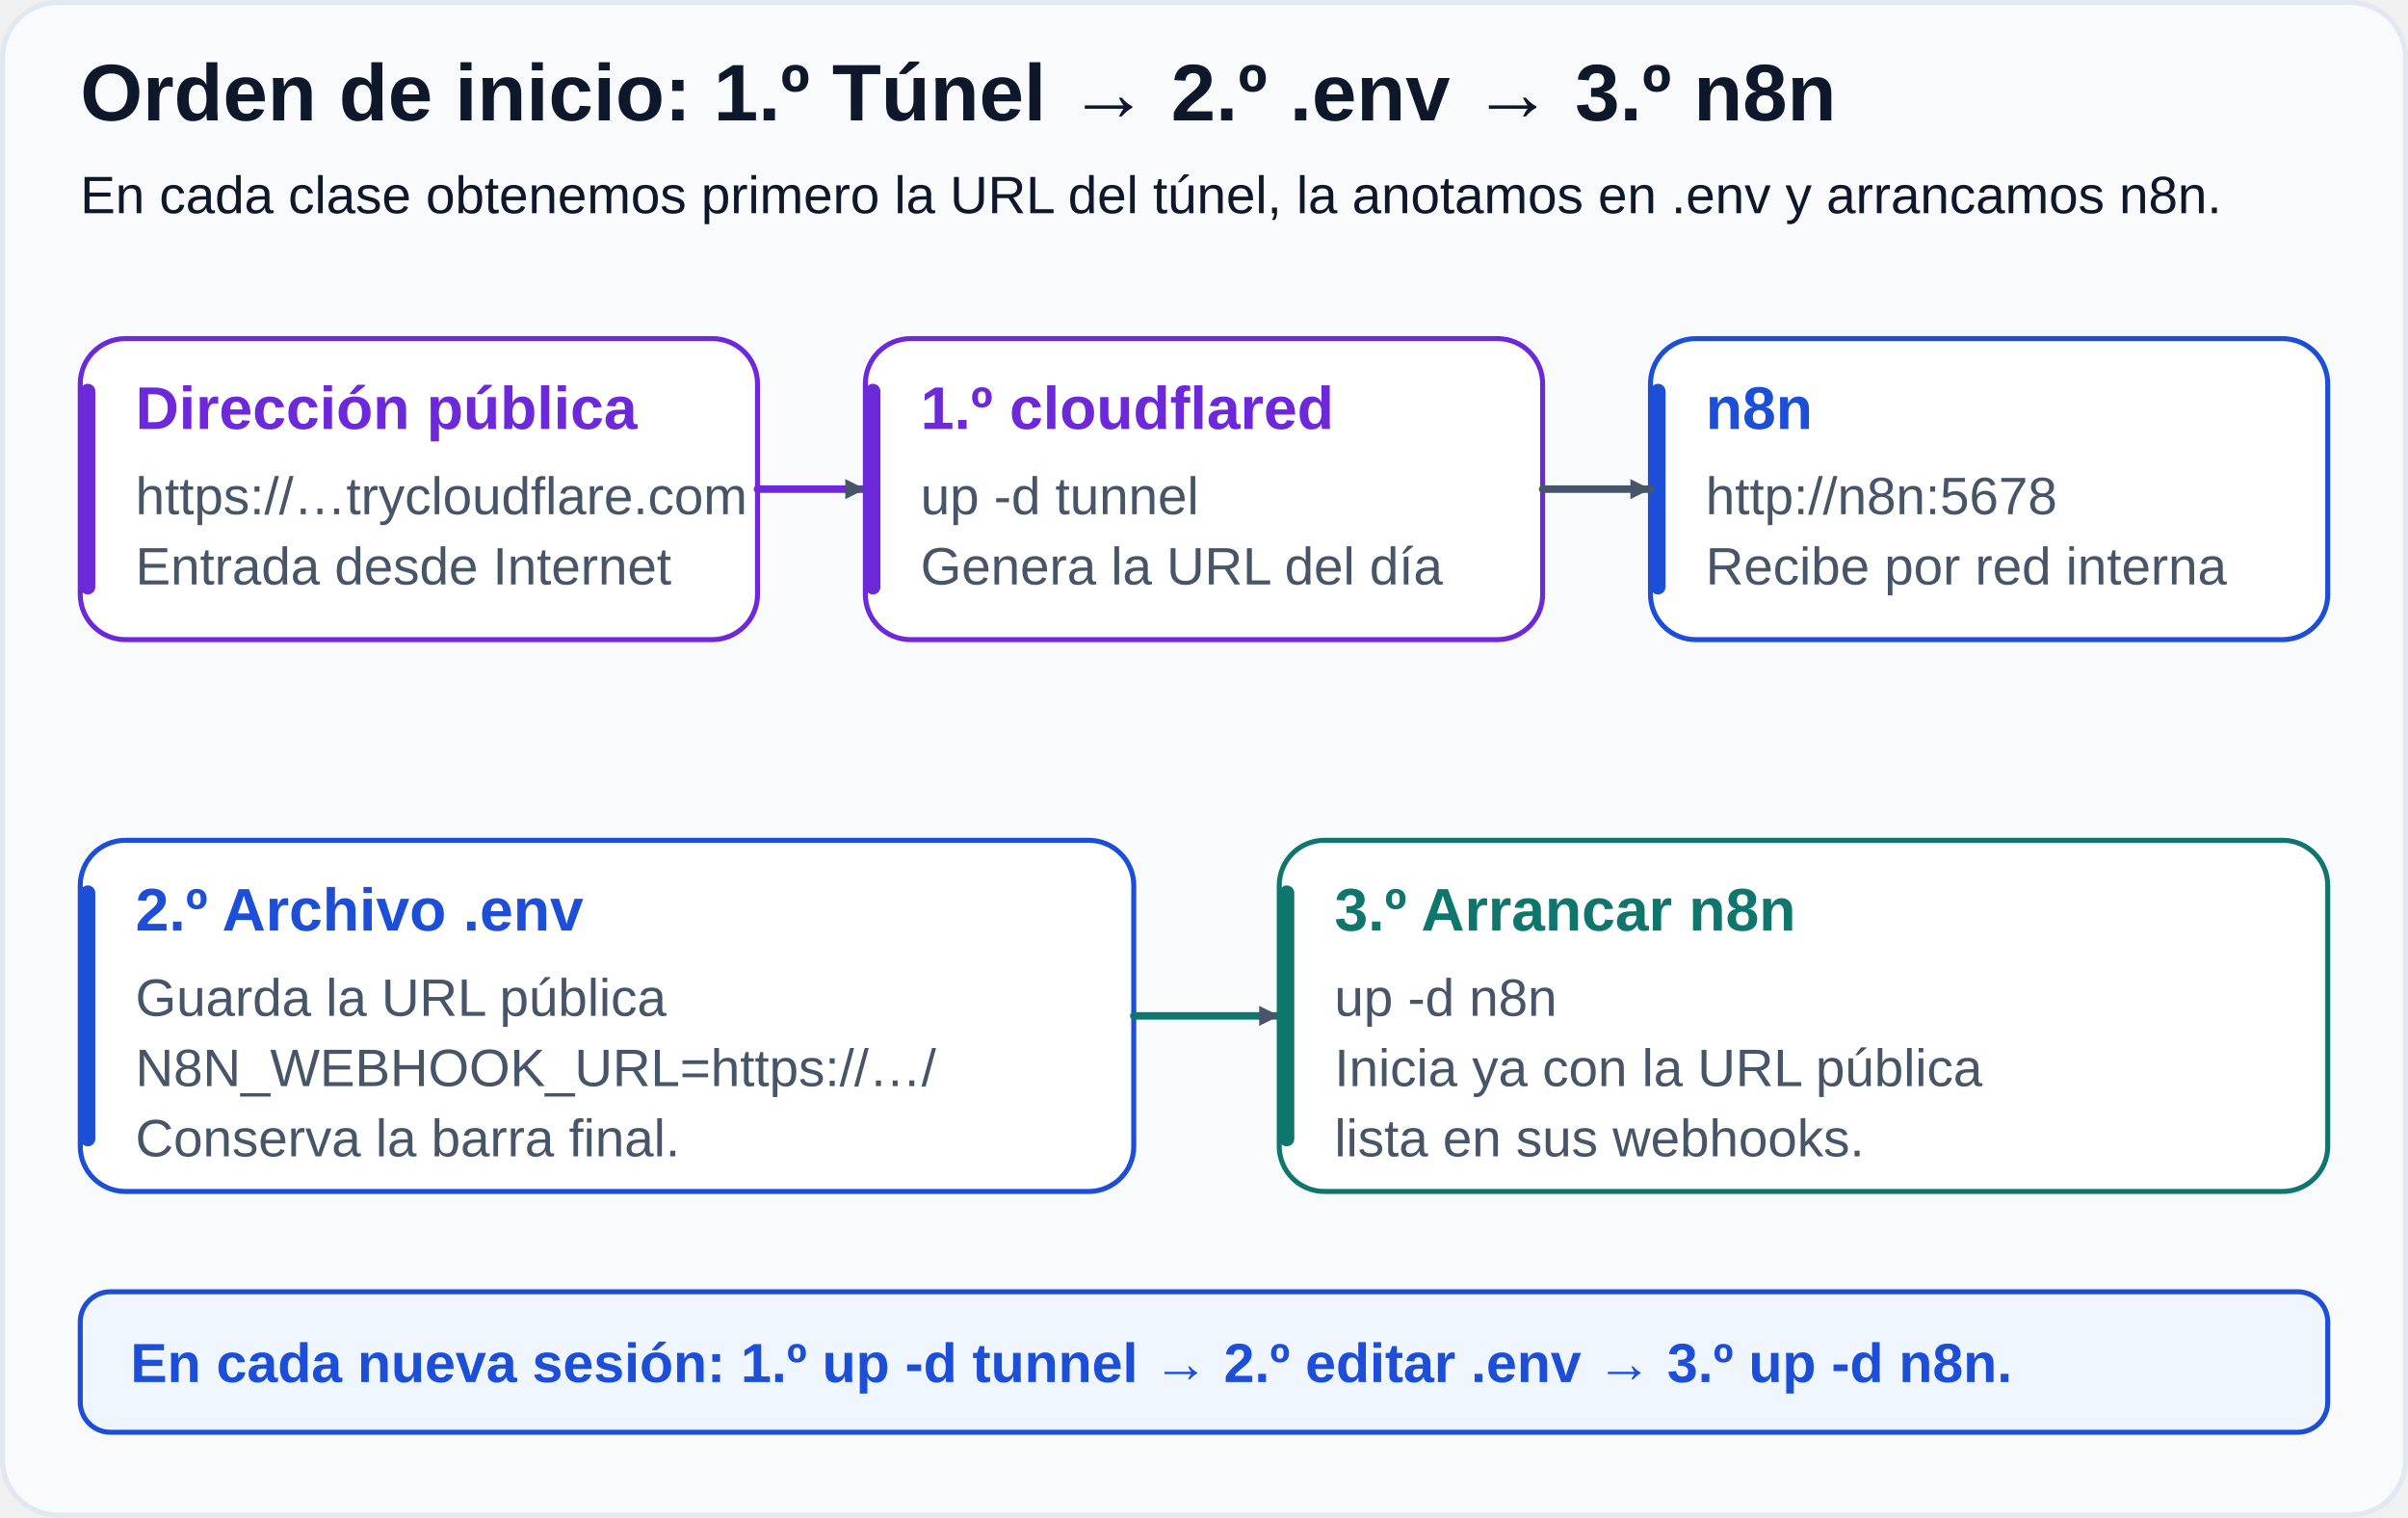
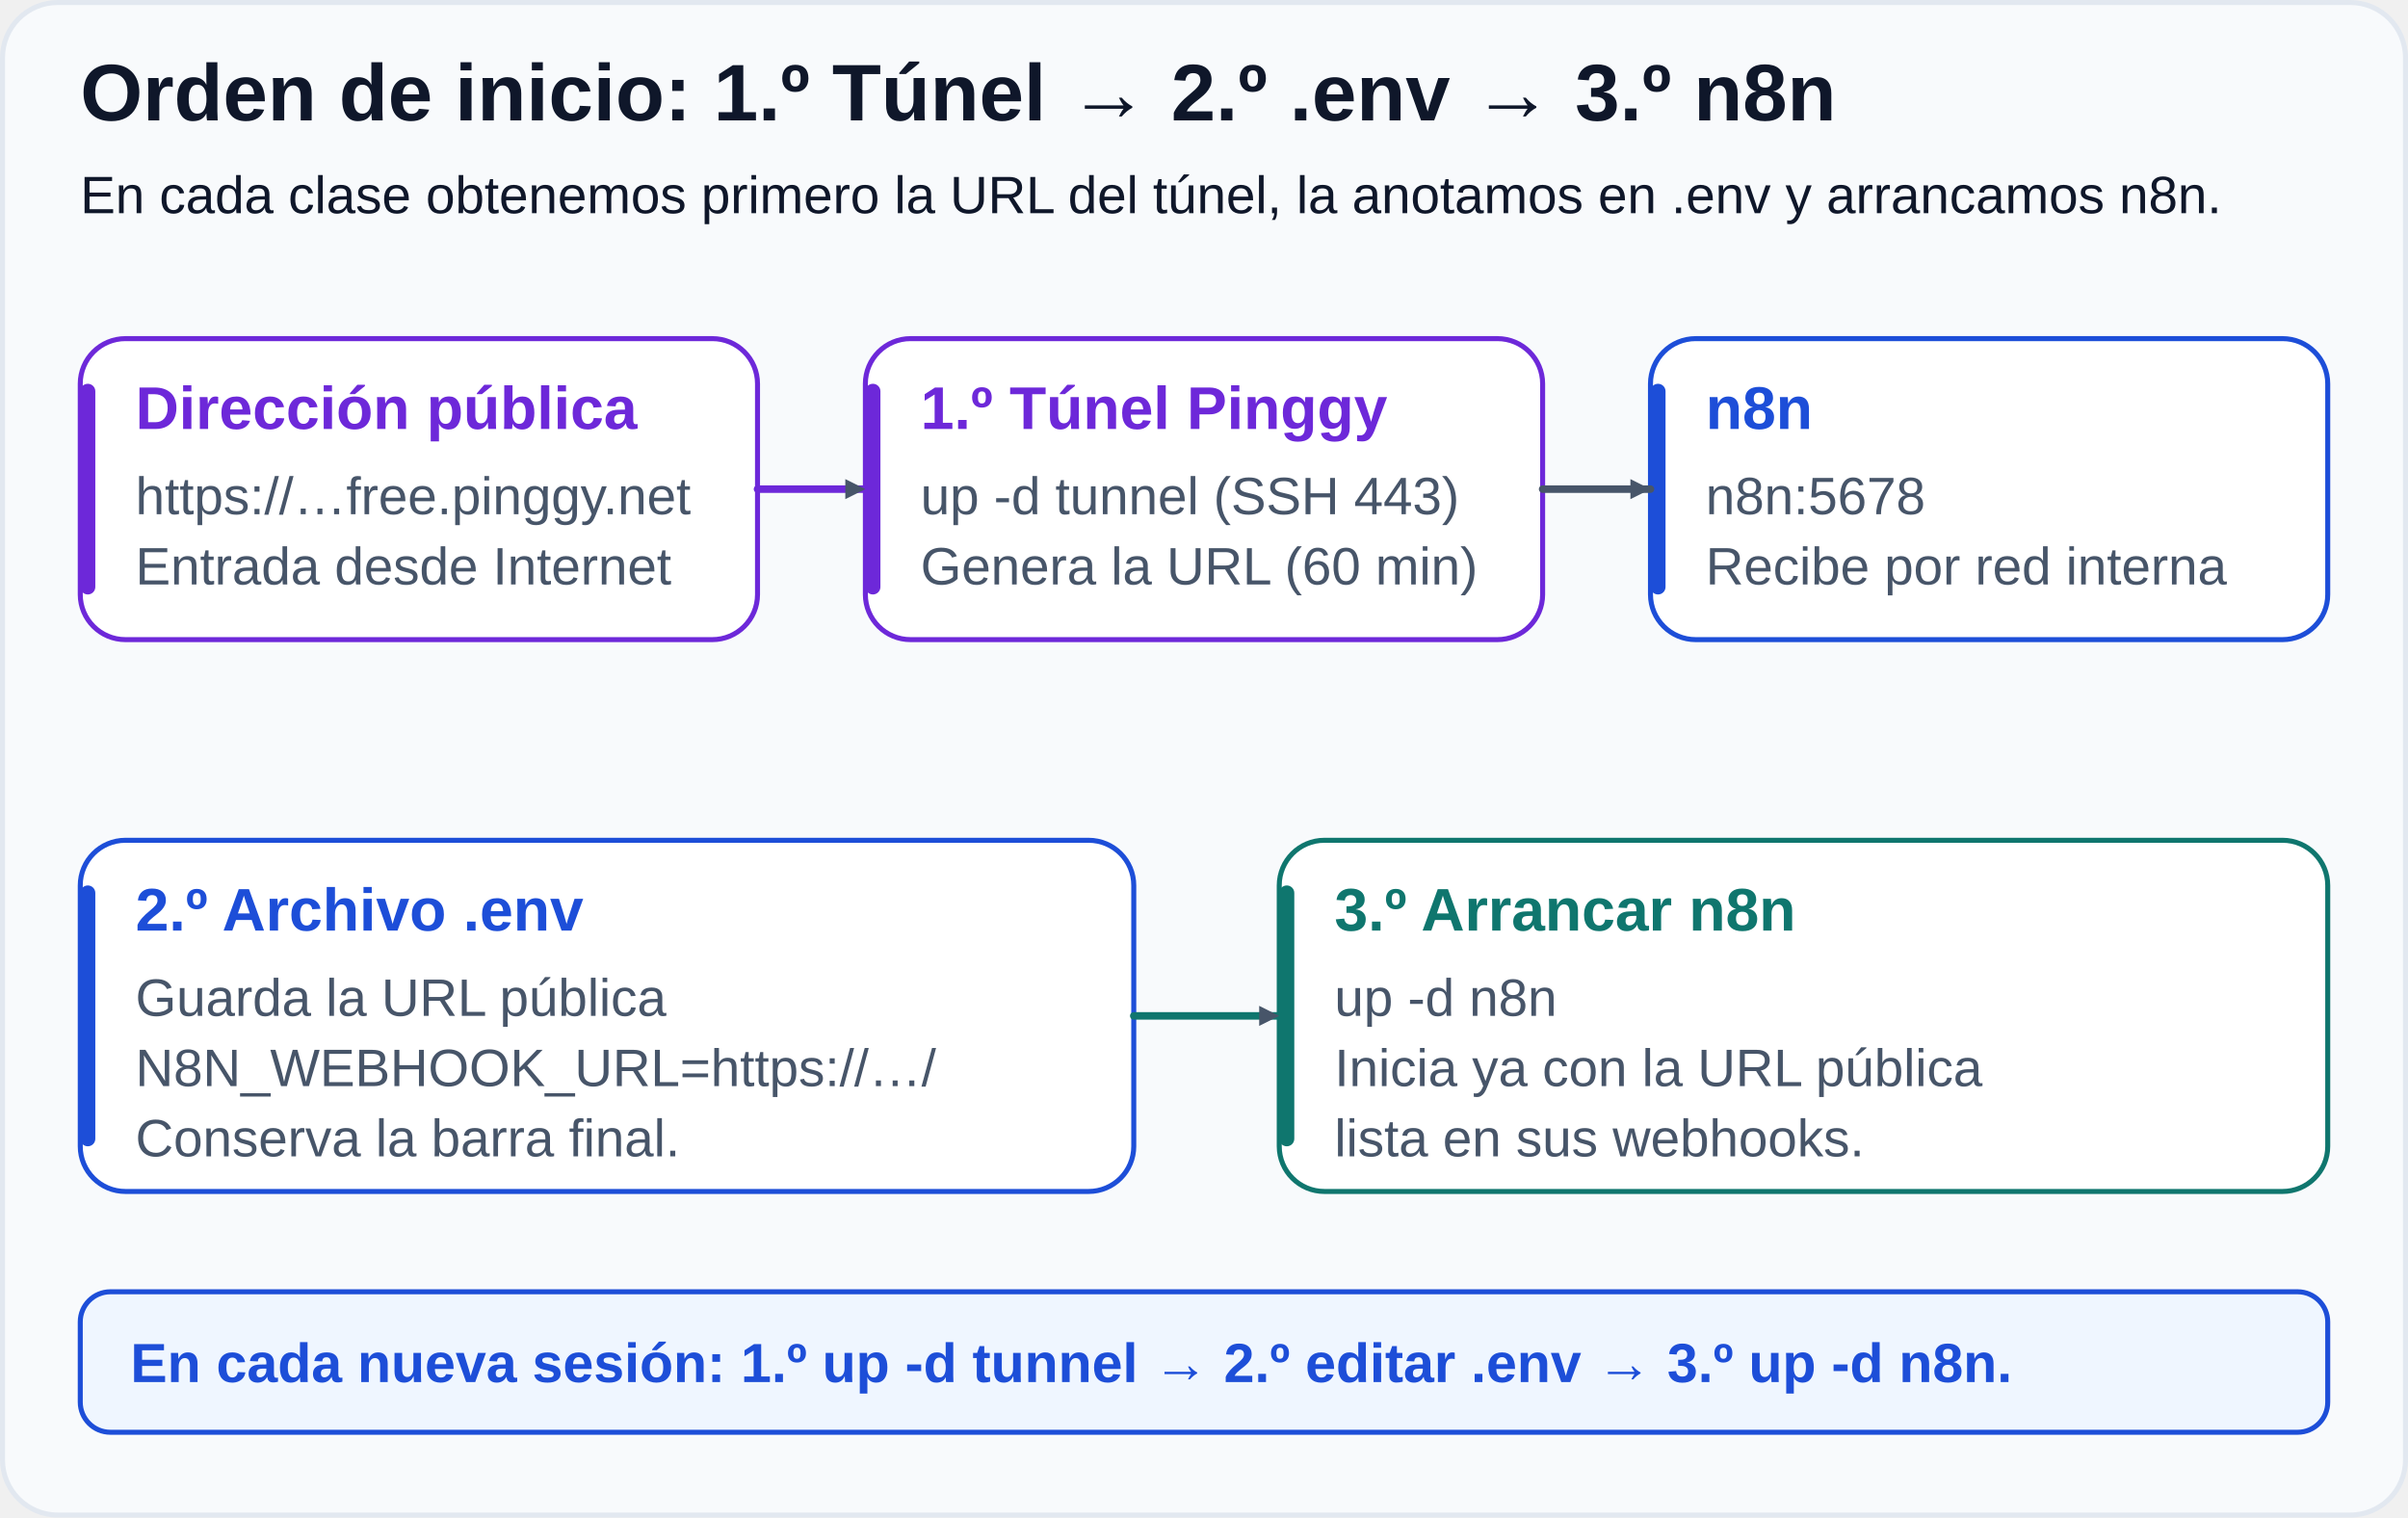
<svg xmlns="http://www.w3.org/2000/svg" viewBox="0 0 960 605" width="960" height="605" role="img" aria-labelledby="title desc">
  <defs>
    <marker id="arrow" markerWidth="10" markerHeight="10" refX="8" refY="4" orient="auto" markerUnits="userSpaceOnUse">
      <path d="M0,0 L8,4 L0,8 Z" fill="#475569" />
    </marker>
  </defs>
  <rect x="1" y="1" width="958" height="603" rx="22" fill="#f8fafc" stroke="#e2e8f0" stroke-width="2" />
  <text x="32" y="48" font-family="Segoe UI, Arial, sans-serif" font-size="32" fill="#0f172a" font-weight="700" text-anchor="start">Orden de inicio: 1.º Túnel → 2.º .env → 3.º n8n</text>
  <text x="32" y="85" font-family="Segoe UI, Arial, sans-serif" font-size="21" fill="#0f172a" font-weight="400" text-anchor="start">En cada clase obtenemos primero la URL del túnel, la anotamos en .env y arrancamos n8n.</text>
  <rect x="32" y="135" width="270" height="120" rx="18" fill="#fff" stroke="#6d28d9" stroke-width="2" />
  <rect x="32" y="153" width="6" height="84" rx="3" fill="#6d28d9" />
  <text x="54" y="171" font-family="Segoe UI, Arial, sans-serif" font-size="24" fill="#6d28d9" font-weight="700" text-anchor="start">Dirección pública</text>
-   <text x="54" y="205" font-family="Segoe UI, Arial, sans-serif" font-size="21" fill="#475569" font-weight="400" text-anchor="start">https://…trycloudflare.com</text>
+   <text x="54" y="205" font-family="Segoe UI, Arial, sans-serif" font-size="21" fill="#475569" font-weight="400" text-anchor="start">https://…free.pinggy.net</text>
  <text x="54" y="233" font-family="Segoe UI, Arial, sans-serif" font-size="21" fill="#475569" font-weight="400" text-anchor="start">Entrada desde Internet</text>
  <rect x="345" y="135" width="270" height="120" rx="18" fill="#fff" stroke="#6d28d9" stroke-width="2" />
  <rect x="345" y="153" width="6" height="84" rx="3" fill="#6d28d9" />
-   <text x="367" y="171" font-family="Segoe UI, Arial, sans-serif" font-size="24" fill="#6d28d9" font-weight="700" text-anchor="start">1.º cloudflared</text>
-   <text x="367" y="205" font-family="Segoe UI, Arial, sans-serif" font-size="21" fill="#475569" font-weight="400" text-anchor="start">up -d tunnel</text>
-   <text x="367" y="233" font-family="Segoe UI, Arial, sans-serif" font-size="21" fill="#475569" font-weight="400" text-anchor="start">Genera la URL del día</text>
+   <text x="367" y="171" font-family="Segoe UI, Arial, sans-serif" font-size="24" fill="#6d28d9" font-weight="700" text-anchor="start">1.º Túnel Pinggy</text>
+   <text x="367" y="205" font-family="Segoe UI, Arial, sans-serif" font-size="21" fill="#475569" font-weight="400" text-anchor="start">up -d tunnel (SSH 443)</text>
+   <text x="367" y="233" font-family="Segoe UI, Arial, sans-serif" font-size="21" fill="#475569" font-weight="400" text-anchor="start">Genera la URL (60 min)</text>
  <rect x="658" y="135" width="270" height="120" rx="18" fill="#fff" stroke="#1d4ed8" stroke-width="2" />
  <rect x="658" y="153" width="6" height="84" rx="3" fill="#1d4ed8" />
  <text x="680" y="171" font-family="Segoe UI, Arial, sans-serif" font-size="24" fill="#1d4ed8" font-weight="700" text-anchor="start">n8n</text>
-   <text x="680" y="205" font-family="Segoe UI, Arial, sans-serif" font-size="21" fill="#475569" font-weight="400" text-anchor="start">http://n8n:5678</text>
+   <text x="680" y="205" font-family="Segoe UI, Arial, sans-serif" font-size="21" fill="#475569" font-weight="400" text-anchor="start">n8n:5678</text>
  <text x="680" y="233" font-family="Segoe UI, Arial, sans-serif" font-size="21" fill="#475569" font-weight="400" text-anchor="start">Recibe por red interna</text>
  <path d="M302 195 H345" fill="none" stroke="#6d28d9" stroke-width="3" stroke-linejoin="round" stroke-linecap="round" marker-end="url(#arrow)" />
  <path d="M615 195 H658" fill="none" stroke="#475569" stroke-width="3" stroke-linejoin="round" stroke-linecap="round" marker-end="url(#arrow)" />
  <rect x="32" y="335" width="420" height="140" rx="18" fill="#fff" stroke="#1d4ed8" stroke-width="2" />
  <rect x="32" y="353" width="6" height="104" rx="3" fill="#1d4ed8" />
  <text x="54" y="371" font-family="Segoe UI, Arial, sans-serif" font-size="24" fill="#1d4ed8" font-weight="700" text-anchor="start">2.º Archivo .env</text>
  <text x="54" y="405" font-family="Segoe UI, Arial, sans-serif" font-size="21" fill="#475569" font-weight="400" text-anchor="start">Guarda la URL pública</text>
  <text x="54" y="433" font-family="Segoe UI, Arial, sans-serif" font-size="21" fill="#475569" font-weight="400" text-anchor="start">N8N_WEBHOOK_URL=https://…/</text>
  <text x="54" y="461" font-family="Segoe UI, Arial, sans-serif" font-size="21" fill="#475569" font-weight="400" text-anchor="start">Conserva la barra final.</text>
  <rect x="510" y="335" width="418" height="140" rx="18" fill="#fff" stroke="#0f766e" stroke-width="2" />
  <rect x="510" y="353" width="6" height="104" rx="3" fill="#0f766e" />
  <text x="532" y="371" font-family="Segoe UI, Arial, sans-serif" font-size="24" fill="#0f766e" font-weight="700" text-anchor="start">3.º Arrancar n8n</text>
  <text x="532" y="405" font-family="Segoe UI, Arial, sans-serif" font-size="21" fill="#475569" font-weight="400" text-anchor="start">up -d n8n</text>
  <text x="532" y="433" font-family="Segoe UI, Arial, sans-serif" font-size="21" fill="#475569" font-weight="400" text-anchor="start">Inicia ya con la URL pública</text>
  <text x="532" y="461" font-family="Segoe UI, Arial, sans-serif" font-size="21" fill="#475569" font-weight="400" text-anchor="start">lista en sus webhooks.</text>
  <path d="M452 405 H510" fill="none" stroke="#0f766e" stroke-width="3" stroke-linejoin="round" stroke-linecap="round" marker-end="url(#arrow)" />
  <rect x="32" y="515" width="896" height="56" rx="12" fill="#eff6ff" stroke="#1d4ed8" stroke-width="2" />
  <text x="52" y="551" font-family="Segoe UI, Arial, sans-serif" font-size="22" fill="#1d4ed8" font-weight="700" text-anchor="start">En cada nueva sesión: 1.º up -d tunnel → 2.º editar .env → 3.º up -d n8n.</text>
</svg>
